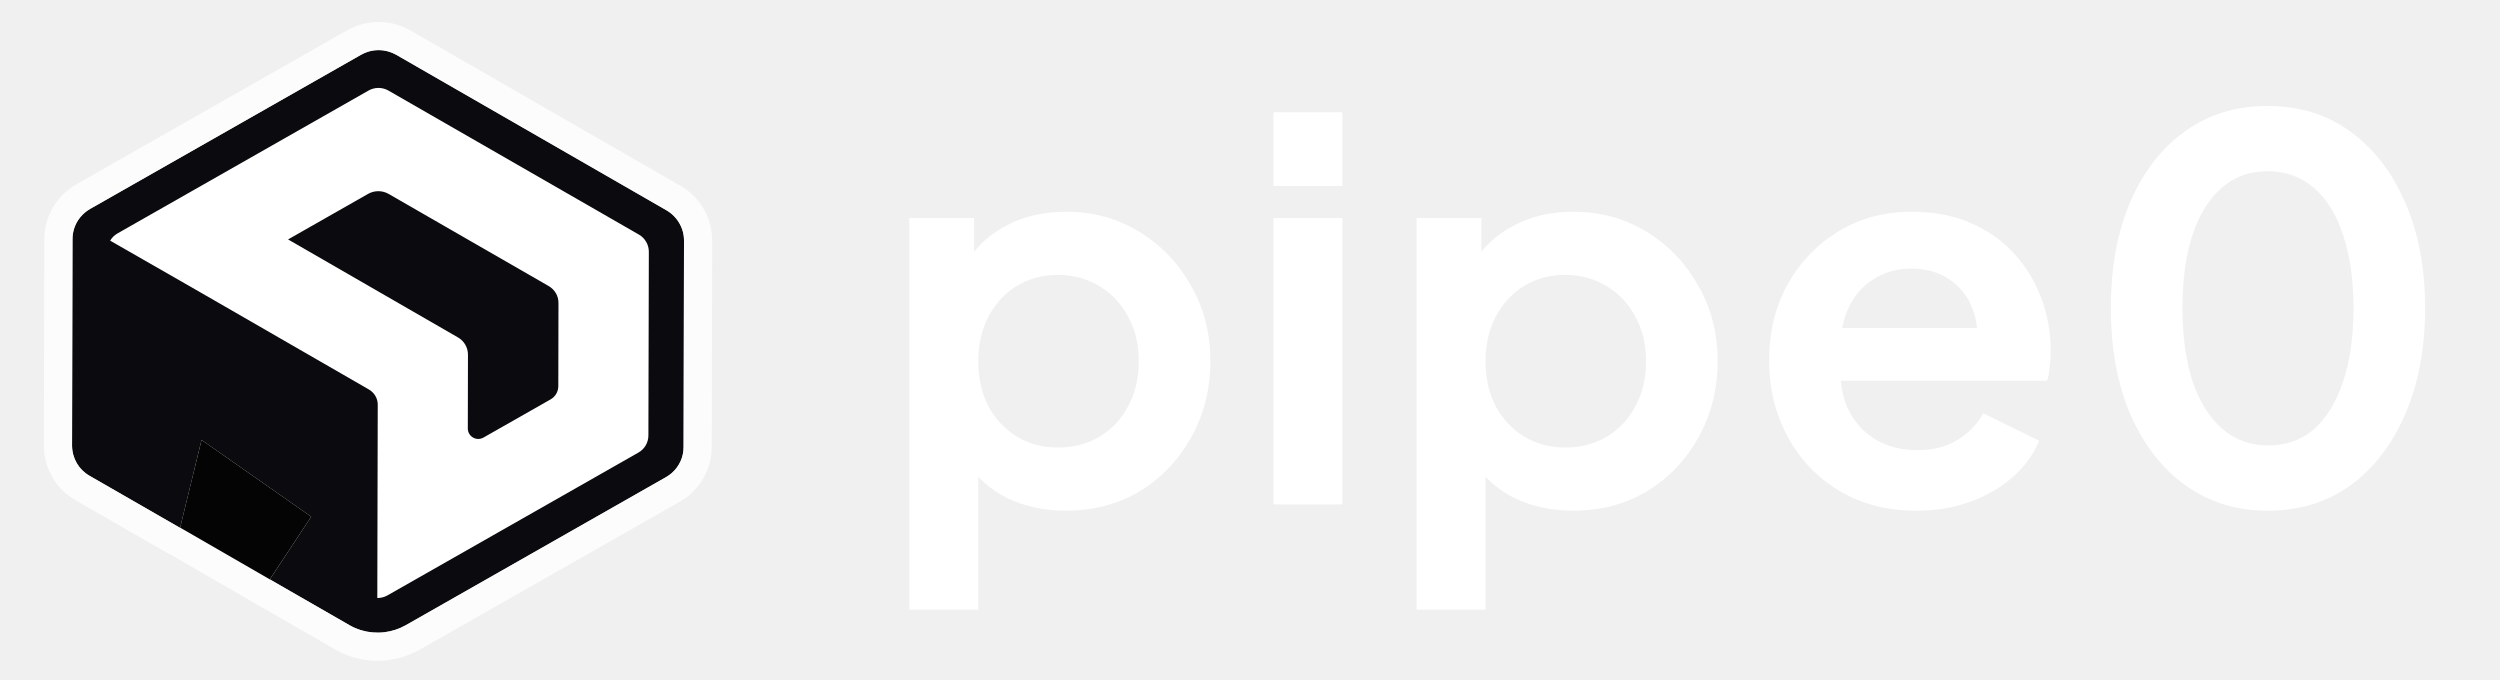
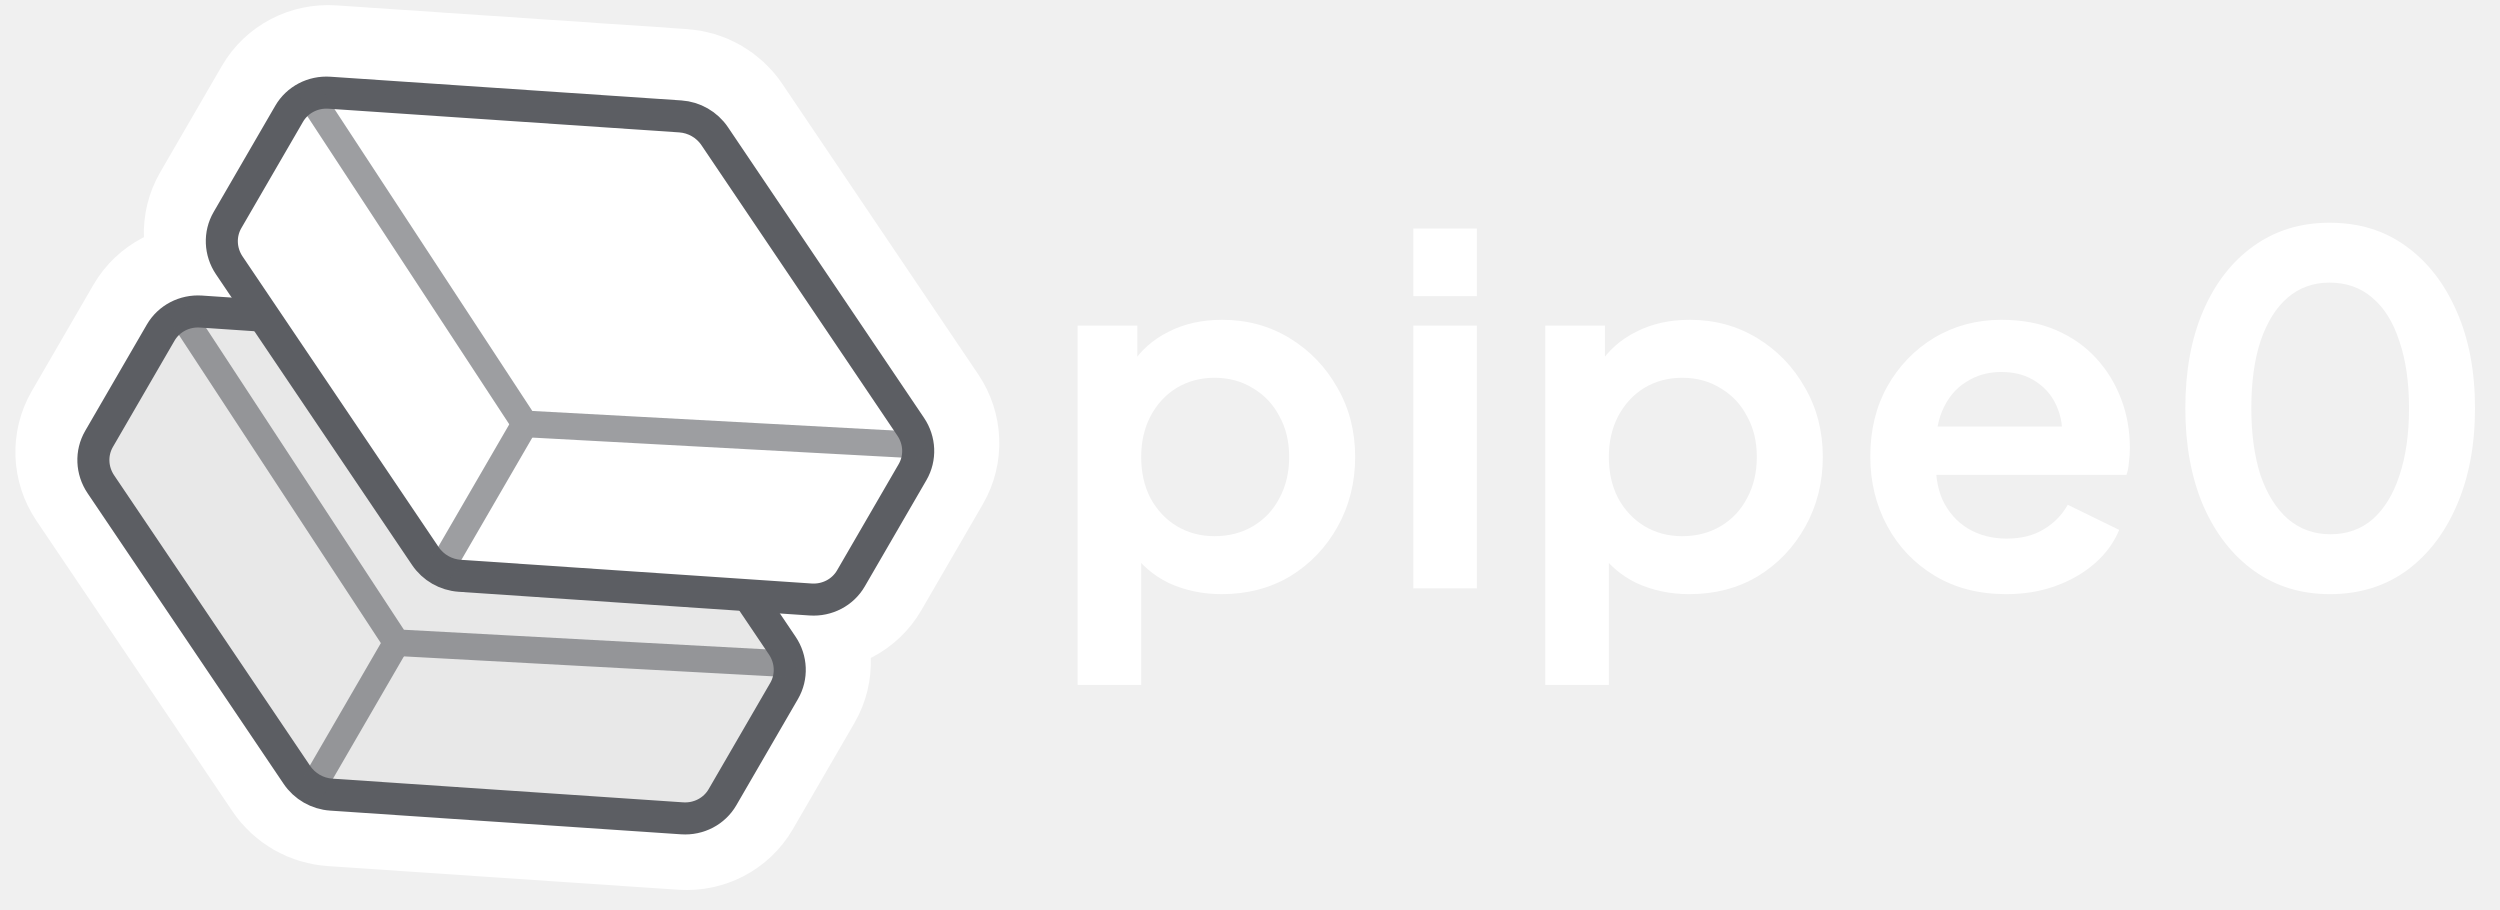
- <svg xmlns="http://www.w3.org/2000/svg" width="114" height="31" viewBox="0 0 114 31" fill="none">
-   <g clip-path="url(#clip0_347_264)">
-     <path d="M30.319 10.297L17.252 3.227L3.842 10.297V20.45L13.567 22.336L17.251 28.248L30.319 21.008V10.296V10.297Z" fill="white" />
-     <path fill-rule="evenodd" clip-rule="evenodd" d="M3.913 9.659C3.973 9.612 4.037 9.569 4.104 9.529L16.466 2.496C16.563 2.442 16.665 2.397 16.771 2.363L16.791 2.356C16.945 2.309 17.104 2.285 17.265 2.286C17.545 2.285 17.82 2.358 18.064 2.496L30.392 9.59C30.726 9.784 30.979 10.091 31.106 10.455C31.161 10.616 31.191 10.787 31.191 10.962L31.171 20.384C31.172 20.609 31.124 20.832 31.03 21.037C30.937 21.242 30.801 21.424 30.631 21.572C30.556 21.637 30.475 21.696 30.389 21.746L30.372 21.756L18.51 28.506C18.203 28.681 17.863 28.792 17.512 28.832C17.161 28.872 16.805 28.84 16.467 28.738C16.276 28.68 16.092 28.6 15.92 28.499L12.303 26.419L14.191 23.562L9.191 20.062L8.214 24.059L8.351 24.139C8.296 24.115 8.243 24.089 8.191 24.059L4.084 21.697C3.842 21.559 3.641 21.359 3.501 21.118C3.361 20.877 3.287 20.603 3.286 20.324L3.306 10.903C3.306 10.548 3.425 10.204 3.646 9.926L3.656 9.913C3.732 9.819 3.818 9.733 3.913 9.659ZM9.067 24.267C9.19 24.262 9.311 24.242 9.429 24.208ZM5.023 10.974L9.139 13.332L16.826 17.763C17.072 17.909 17.225 18.166 17.225 18.45L17.205 27.27C17.365 27.27 17.525 27.231 17.665 27.152L29.107 20.64C29.247 20.562 29.363 20.448 29.444 20.31C29.525 20.172 29.567 20.015 29.567 19.855L29.587 11.482C29.587 11.323 29.546 11.166 29.466 11.029C29.387 10.891 29.272 10.776 29.134 10.697L17.718 4.133C17.578 4.052 17.42 4.009 17.258 4.009C17.096 4.009 16.938 4.052 16.798 4.133L5.357 10.645C5.218 10.723 5.103 10.837 5.024 10.975L5.023 10.974ZM20.886 15.388L13.136 10.918L16.792 8.837C16.933 8.759 17.091 8.718 17.252 8.718C17.412 8.718 17.57 8.759 17.711 8.837L25.013 13.04C25.3 13.204 25.473 13.501 25.466 13.825L25.459 17.612C25.458 17.734 25.425 17.854 25.364 17.959C25.302 18.065 25.213 18.152 25.107 18.212L22.044 19.954C21.972 19.995 21.89 20.016 21.807 20.016C21.724 20.016 21.643 19.994 21.571 19.952C21.499 19.911 21.439 19.852 21.397 19.78C21.355 19.708 21.333 19.627 21.332 19.544L21.339 16.174C21.34 16.015 21.298 15.858 21.218 15.72C21.139 15.582 21.024 15.467 20.886 15.388Z" fill="#0B0B0F" />
-     <path fill-rule="evenodd" clip-rule="evenodd" d="M17.707 2.348L17.725 2.353C17.719 2.351 17.713 2.35 17.707 2.348Z" fill="white" fill-opacity="0.3" />
-     <path d="M9.53 24.176C9.533 24.175 9.528 24.176 9.53 24.176Z" fill="#040404" />
-     <path d="M2.02 10.902L2 20.322C2 21.358 2.559 22.301 3.443 22.81L7.556 25.175C7.622 25.213 7.696 25.25 7.765 25.283L11.652 27.527L11.664 27.534L15.274 29.61C15.864 29.953 16.535 30.134 17.218 30.133C17.895 30.133 18.56 29.956 19.146 29.621L31.01 22.871C31.448 22.62 31.812 22.258 32.066 21.822C32.32 21.385 32.454 20.89 32.456 20.385L32.476 10.963C32.475 10.458 32.342 9.962 32.088 9.525C31.835 9.089 31.471 8.726 31.033 8.475L18.7 1.38C18.263 1.133 17.77 1.002 17.268 1.002C16.767 1.001 16.273 1.131 15.836 1.377L3.466 8.414C3.028 8.665 2.664 9.028 2.41 9.464C2.156 9.901 2.022 10.397 2.02 10.902ZM12.302 26.418L8.352 24.138C8.297 24.114 8.244 24.087 8.192 24.058L4.084 21.696C3.842 21.558 3.641 21.358 3.5 21.117C3.36 20.876 3.286 20.603 3.285 20.324L3.305 10.902C3.305 10.547 3.424 10.203 3.645 9.925L3.656 9.912C3.78 9.758 3.932 9.629 4.104 9.53L16.466 2.497C16.563 2.442 16.665 2.397 16.771 2.363L16.791 2.356C16.945 2.309 17.104 2.285 17.265 2.286C17.545 2.285 17.82 2.358 18.064 2.496L30.392 9.59C30.726 9.783 30.979 10.09 31.106 10.455C31.161 10.616 31.191 10.787 31.191 10.962L31.171 20.384C31.172 20.609 31.124 20.832 31.031 21.037C30.937 21.242 30.801 21.424 30.631 21.572C30.556 21.637 30.475 21.696 30.389 21.746L30.372 21.756L18.509 28.506C18.202 28.681 17.863 28.792 17.512 28.832C17.161 28.872 16.805 28.84 16.467 28.738C16.276 28.68 16.092 28.6 15.92 28.499L12.302 26.419V26.418Z" fill="white" fill-opacity="0.8" />
-     <path d="M8.214 24.058L8.351 24.138L12.302 26.418L14.191 23.561L9.191 20.061L8.214 24.058Z" fill="#040404" />
+ <svg xmlns="http://www.w3.org/2000/svg" width="1100" height="400" viewBox="0 0 1100 400" fill="none">
+   <g clip-path="url(#clip0_584_44)">
+     <path d="M357.328 260.275L329.95 258.425L344.889 280.571C348.971 286.618 349.282 294.338 345.695 300.522L318.574 347.284C314.987 353.468 308.116 357.059 300.813 356.565L146.441 346.136C140.337 345.725 134.734 342.504 131.324 337.448L45.063 209.578C40.984 203.534 40.675 195.814 44.261 189.63L71.382 142.868C74.969 136.683 81.84 133.092 89.138 133.585L116.517 135.434L101.578 113.288C97.499 107.244 97.189 99.524 100.776 93.34L127.897 46.578C131.484 40.394 138.354 36.802 145.653 37.295L300.028 47.724C306.131 48.137 311.735 51.357 315.145 56.412L401.404 184.281C405.486 190.328 405.797 198.048 402.21 204.232L375.089 250.994C371.502 257.178 364.631 260.77 357.328 260.275Z" stroke="white" stroke-width="70" stroke-linecap="round" stroke-linejoin="round" />
+     <path d="M88.451 137.084L242.826 147.513C248.929 147.926 254.533 151.147 257.944 156.202L344.202 284.07C348.284 290.117 348.595 297.838 345.008 304.022L317.887 350.784C314.3 356.968 307.429 360.559 300.127 360.064L145.754 349.636C139.651 349.224 134.047 346.004 130.637 340.947L44.376 213.078C40.297 207.033 39.988 199.313 43.574 193.129L70.696 146.367C74.282 140.183 81.153 136.592 88.451 137.084Z" fill="#E8E8E8" stroke="#5C5E63" stroke-width="14.1" stroke-linecap="round" stroke-linejoin="round" />
+     <g opacity="0.6">
+       <path d="M81.355 140.735L174.449 282.773L344.616 291.977" stroke="#5C5E63" stroke-width="11.7" stroke-linecap="round" stroke-linejoin="round" />
+       <path d="M138.046 345.552L174.474 282.743Z" fill="white" />
+       <path d="M138.046 345.552L174.474 282.743" stroke="#5C5E63" stroke-width="11.7" stroke-linecap="round" stroke-linejoin="round" />
+     </g>
+     <path d="M144.967 40.794L299.342 51.223C305.445 51.636 311.048 54.857 314.459 59.912L400.717 187.78C404.8 193.827 405.11 201.548 401.524 207.732L374.402 254.494C370.816 260.678 363.945 264.269 356.642 263.774L202.27 253.346C196.167 252.933 190.563 249.713 187.152 244.658L100.892 116.788C96.813 110.743 96.503 103.023 100.09 96.839L127.211 50.077C130.798 43.893 137.668 40.301 144.967 40.794Z" fill="white" stroke="#5C5E63" stroke-width="14.1" stroke-linecap="round" stroke-linejoin="round" />
+     <g opacity="0.6">
+       <path d="M137.856 44.467L230.95 186.506L401.118 195.709" stroke="#5C5E63" stroke-width="11.7" stroke-linecap="round" stroke-linejoin="round" />
+       <path d="M194.548 249.283L230.976 186.475" stroke="#5C5E63" stroke-width="11.7" stroke-linecap="round" stroke-linejoin="round" />
+     </g>
+     <path d="M1025.17 261.425C1012.5 261.425 1001.4 258.025 991.863 251.225C982.327 244.424 974.855 234.861 969.447 222.535C964.181 210.209 961.548 195.899 961.548 179.606C961.548 163.172 964.181 148.862 969.447 136.678C974.713 124.494 982.114 115.001 991.65 108.201C1001.19 101.4 1012.29 98 1024.95 98C1037.91 98 1049.08 101.4 1058.47 108.201C1068.01 115.001 1075.48 124.565 1080.89 136.891C1086.3 149.075 1089 163.313 1089 179.606C1089 195.899 1086.3 210.209 1080.89 222.535C1075.62 234.719 1068.22 244.282 1058.68 251.225C1049.15 258.025 1037.98 261.425 1025.17 261.425ZM1025.38 235.073C1032.64 235.073 1038.83 232.877 1043.95 228.485C1049.08 223.952 1052.99 217.576 1055.7 209.359C1058.54 201 1059.97 191.082 1059.97 179.606C1059.97 168.131 1058.54 158.284 1055.7 150.067C1052.99 141.708 1049.01 135.332 1043.74 130.94C1038.62 126.548 1032.35 124.352 1024.95 124.352C1017.84 124.352 1011.72 126.548 1006.59 130.94C1001.47 135.332 997.485 141.708 994.638 150.067C991.934 158.284 990.582 168.131 990.582 179.606C990.582 190.941 991.934 200.787 994.638 209.146C997.485 217.364 1001.47 223.739 1006.59 228.273C1011.86 232.806 1018.12 235.073 1025.38 235.073Z" fill="white" />
+     <path d="M882.706 261.425C870.751 261.425 860.29 258.733 851.323 253.35C842.357 247.966 835.383 240.67 830.402 231.46C825.42 222.251 822.93 212.051 822.93 200.858C822.93 189.24 825.42 178.969 830.402 170.043C835.525 160.976 842.428 153.821 851.11 148.579C859.934 143.337 869.755 140.716 880.571 140.716C889.68 140.716 897.65 142.203 904.482 145.179C911.456 148.154 917.362 152.263 922.201 157.505C927.04 162.747 930.741 168.768 933.303 175.569C935.864 182.227 937.145 189.453 937.145 197.245C937.145 199.229 937.003 201.283 936.718 203.408C936.576 205.533 936.22 207.375 935.651 208.934H845.986V187.682H919.853L906.617 197.67C907.898 191.153 907.542 185.344 905.549 180.244C903.699 175.144 900.568 171.106 896.156 168.13C891.886 165.155 886.691 163.668 880.571 163.668C874.736 163.668 869.541 165.155 864.987 168.13C860.432 170.964 856.945 175.214 854.526 180.881C852.249 186.407 851.395 193.137 851.964 201.071C851.395 208.154 852.32 214.459 854.739 219.985C857.301 225.368 861.002 229.548 865.841 232.523C870.822 235.498 876.515 236.986 882.92 236.986C889.324 236.986 894.733 235.64 899.145 232.948C903.699 230.256 907.257 226.643 909.819 222.11L932.449 233.161C930.171 238.686 926.613 243.574 921.774 247.824C916.935 252.075 911.171 255.404 904.482 257.813C897.935 260.221 890.676 261.425 882.706 261.425Z" fill="white" />
+     <path d="M679.92 301.378V143.266H706.179V166.218L703.617 160.48C707.602 154.246 713.01 149.429 719.842 146.029C726.674 142.487 734.573 140.716 743.539 140.716C754.498 140.716 764.39 143.408 773.214 148.791C782.038 154.175 789.012 161.401 794.136 170.468C799.402 179.536 802.035 189.736 802.035 201.071C802.035 212.263 799.473 222.464 794.349 231.673C789.225 240.882 782.251 248.178 773.427 253.562C764.603 258.804 754.569 261.425 743.326 261.425C734.928 261.425 727.172 259.796 720.055 256.537C713.082 253.137 707.531 248.32 703.403 242.086L707.887 236.561V301.378H679.92ZM740.123 235.923C746.528 235.923 752.221 234.436 757.202 231.46C762.184 228.485 766.026 224.377 768.731 219.134C771.577 213.892 773 207.871 773 201.071C773 194.27 771.577 188.32 768.731 183.219C766.026 177.977 762.184 173.868 757.202 170.893C752.221 167.776 746.528 166.218 740.123 166.218C734.003 166.218 728.453 167.705 723.471 170.681C718.632 173.656 714.789 177.835 711.943 183.219C709.239 188.461 707.887 194.412 707.887 201.071C707.887 207.871 709.239 213.892 711.943 219.134C714.789 224.377 718.632 228.485 723.471 231.46C728.453 234.436 734.003 235.923 740.123 235.923Z" fill="white" />
+     <path d="M621.861 258.875V143.266H649.828V258.875H621.861ZM621.861 130.303V100.55H649.828V130.303H621.861Z" fill="white" />
+     <path d="M474.155 301.378V143.266H500.414V166.218L497.852 160.48C501.837 154.246 507.246 149.429 514.077 146.029C520.909 142.487 528.808 140.716 537.774 140.716C548.733 140.716 558.625 143.408 567.449 148.791C576.273 154.175 583.247 161.401 588.371 170.468C593.637 179.536 596.27 189.736 596.27 201.071C596.27 212.263 593.708 222.464 588.584 231.673C583.461 240.882 576.487 248.178 567.663 253.562C558.838 258.804 548.805 261.425 537.561 261.425C529.164 261.425 521.407 259.796 514.291 256.537C507.317 253.137 501.766 248.32 497.639 242.086L502.122 236.561V301.378H474.155ZM534.359 235.923C540.763 235.923 546.456 234.436 551.438 231.46C556.419 228.485 560.262 224.377 562.966 219.134C565.812 213.892 567.236 207.871 567.236 201.071C567.236 194.27 565.812 188.32 562.966 183.219C560.262 177.977 556.419 173.868 551.438 170.893C546.456 167.776 540.763 166.218 534.359 166.218C528.239 166.218 522.688 167.705 517.707 170.681C512.868 173.656 509.025 177.835 506.178 183.219C503.474 188.461 502.122 194.412 502.122 201.071C502.122 207.871 503.474 213.892 506.178 219.134C509.025 224.377 512.868 228.485 517.707 231.46C522.688 234.436 528.239 235.923 534.359 235.923Z" fill="white" />
  </g>
-   <path d="M103.408 23.288C101.984 23.288 100.736 22.904 99.664 22.136C98.592 21.368 97.752 20.288 97.144 18.896C96.552 17.504 96.256 15.888 96.256 14.048C96.256 12.192 96.552 10.576 97.144 9.2C97.736 7.824 98.568 6.752 99.64 5.984C100.712 5.216 101.96 4.832 103.384 4.832C104.84 4.832 106.096 5.216 107.152 5.984C108.224 6.752 109.064 7.832 109.672 9.224C110.28 10.6 110.584 12.208 110.584 14.048C110.584 15.888 110.28 17.504 109.672 18.896C109.08 20.272 108.248 21.352 107.176 22.136C106.104 22.904 104.848 23.288 103.408 23.288ZM103.432 20.312C104.248 20.312 104.944 20.064 105.52 19.568C106.096 19.056 106.536 18.336 106.84 17.408C107.16 16.464 107.32 15.344 107.32 14.048C107.32 12.752 107.16 11.64 106.84 10.712C106.536 9.768 106.088 9.048 105.496 8.552C104.92 8.056 104.216 7.808 103.384 7.808C102.584 7.808 101.896 8.056 101.32 8.552C100.744 9.048 100.296 9.768 99.976 10.712C99.672 11.64 99.52 12.752 99.52 14.048C99.52 15.328 99.672 16.44 99.976 17.384C100.296 18.312 100.744 19.032 101.32 19.544C101.912 20.056 102.616 20.312 103.432 20.312Z" fill="white" />
-   <path d="M87.393 23.288C86.049 23.288 84.873 22.984 83.865 22.376C82.857 21.768 82.073 20.944 81.513 19.904C80.953 18.864 80.673 17.712 80.673 16.448C80.673 15.136 80.953 13.976 81.513 12.968C82.089 11.944 82.865 11.136 83.841 10.544C84.833 9.952 85.937 9.656 87.153 9.656C88.177 9.656 89.073 9.824 89.841 10.16C90.625 10.496 91.289 10.96 91.833 11.552C92.377 12.144 92.793 12.824 93.081 13.592C93.369 14.344 93.513 15.16 93.513 16.04C93.513 16.264 93.497 16.496 93.465 16.736C93.449 16.976 93.409 17.184 93.345 17.36H83.265V14.96H91.569L90.081 16.088C90.225 15.352 90.185 14.696 89.961 14.12C89.753 13.544 89.401 13.088 88.905 12.752C88.425 12.416 87.841 12.248 87.153 12.248C86.497 12.248 85.913 12.416 85.401 12.752C84.889 13.072 84.497 13.552 84.225 14.192C83.969 14.816 83.873 15.576 83.937 16.472C83.873 17.272 83.977 17.984 84.249 18.608C84.537 19.216 84.953 19.688 85.497 20.024C86.057 20.36 86.697 20.528 87.417 20.528C88.137 20.528 88.745 20.376 89.241 20.072C89.753 19.768 90.153 19.36 90.441 18.848L92.985 20.096C92.729 20.72 92.329 21.272 91.785 21.752C91.241 22.232 90.593 22.608 89.841 22.88C89.105 23.152 88.289 23.288 87.393 23.288Z" fill="white" />
-   <path d="M64.596 27.8V9.944H67.548V12.536L67.26 11.888C67.708 11.184 68.316 10.64 69.084 10.256C69.852 9.856 70.74 9.656 71.748 9.656C72.98 9.656 74.092 9.96 75.084 10.568C76.076 11.176 76.86 11.992 77.436 13.016C78.028 14.04 78.324 15.192 78.324 16.472C78.324 17.736 78.036 18.888 77.46 19.928C76.884 20.968 76.1 21.792 75.108 22.4C74.116 22.992 72.988 23.288 71.724 23.288C70.78 23.288 69.908 23.104 69.108 22.736C68.324 22.352 67.7 21.808 67.236 21.104L67.74 20.48V27.8H64.596ZM71.364 20.408C72.084 20.408 72.724 20.24 73.284 19.904C73.844 19.568 74.276 19.104 74.58 18.512C74.9 17.92 75.06 17.24 75.06 16.472C75.06 15.704 74.9 15.032 74.58 14.456C74.276 13.864 73.844 13.4 73.284 13.064C72.724 12.712 72.084 12.536 71.364 12.536C70.676 12.536 70.052 12.704 69.492 13.04C68.948 13.376 68.516 13.848 68.196 14.456C67.892 15.048 67.74 15.72 67.74 16.472C67.74 17.24 67.892 17.92 68.196 18.512C68.516 19.104 68.948 19.568 69.492 19.904C70.052 20.24 70.676 20.408 71.364 20.408Z" fill="white" />
-   <path d="M58.069 23V9.944H61.213V23H58.069ZM58.069 8.48V5.12H61.213V8.48H58.069Z" fill="white" />
-   <path d="M41.464 27.8V9.944H44.416V12.536L44.128 11.888C44.576 11.184 45.184 10.64 45.952 10.256C46.72 9.856 47.608 9.656 48.616 9.656C49.848 9.656 50.96 9.96 51.952 10.568C52.944 11.176 53.728 11.992 54.304 13.016C54.896 14.04 55.192 15.192 55.192 16.472C55.192 17.736 54.904 18.888 54.328 19.928C53.752 20.968 52.968 21.792 51.976 22.4C50.984 22.992 49.856 23.288 48.592 23.288C47.648 23.288 46.776 23.104 45.976 22.736C45.192 22.352 44.568 21.808 44.104 21.104L44.608 20.48V27.8H41.464ZM48.232 20.408C48.952 20.408 49.592 20.24 50.152 19.904C50.712 19.568 51.144 19.104 51.448 18.512C51.768 17.92 51.928 17.24 51.928 16.472C51.928 15.704 51.768 15.032 51.448 14.456C51.144 13.864 50.712 13.4 50.152 13.064C49.592 12.712 48.952 12.536 48.232 12.536C47.544 12.536 46.92 12.704 46.36 13.04C45.816 13.376 45.384 13.848 45.064 14.456C44.76 15.048 44.608 15.72 44.608 16.472C44.608 17.24 44.76 17.92 45.064 18.512C45.384 19.104 45.816 19.568 46.36 19.904C46.92 20.24 47.544 20.408 48.232 20.408Z" fill="white" />
  <defs>
-     <clipPath id="clip0_347_264">
-       <rect width="31" height="30" fill="white" transform="translate(2 1)" />
+     <clipPath id="clip0_584_44">
+       <rect width="1100" height="400" fill="white" />
    </clipPath>
  </defs>
</svg>
